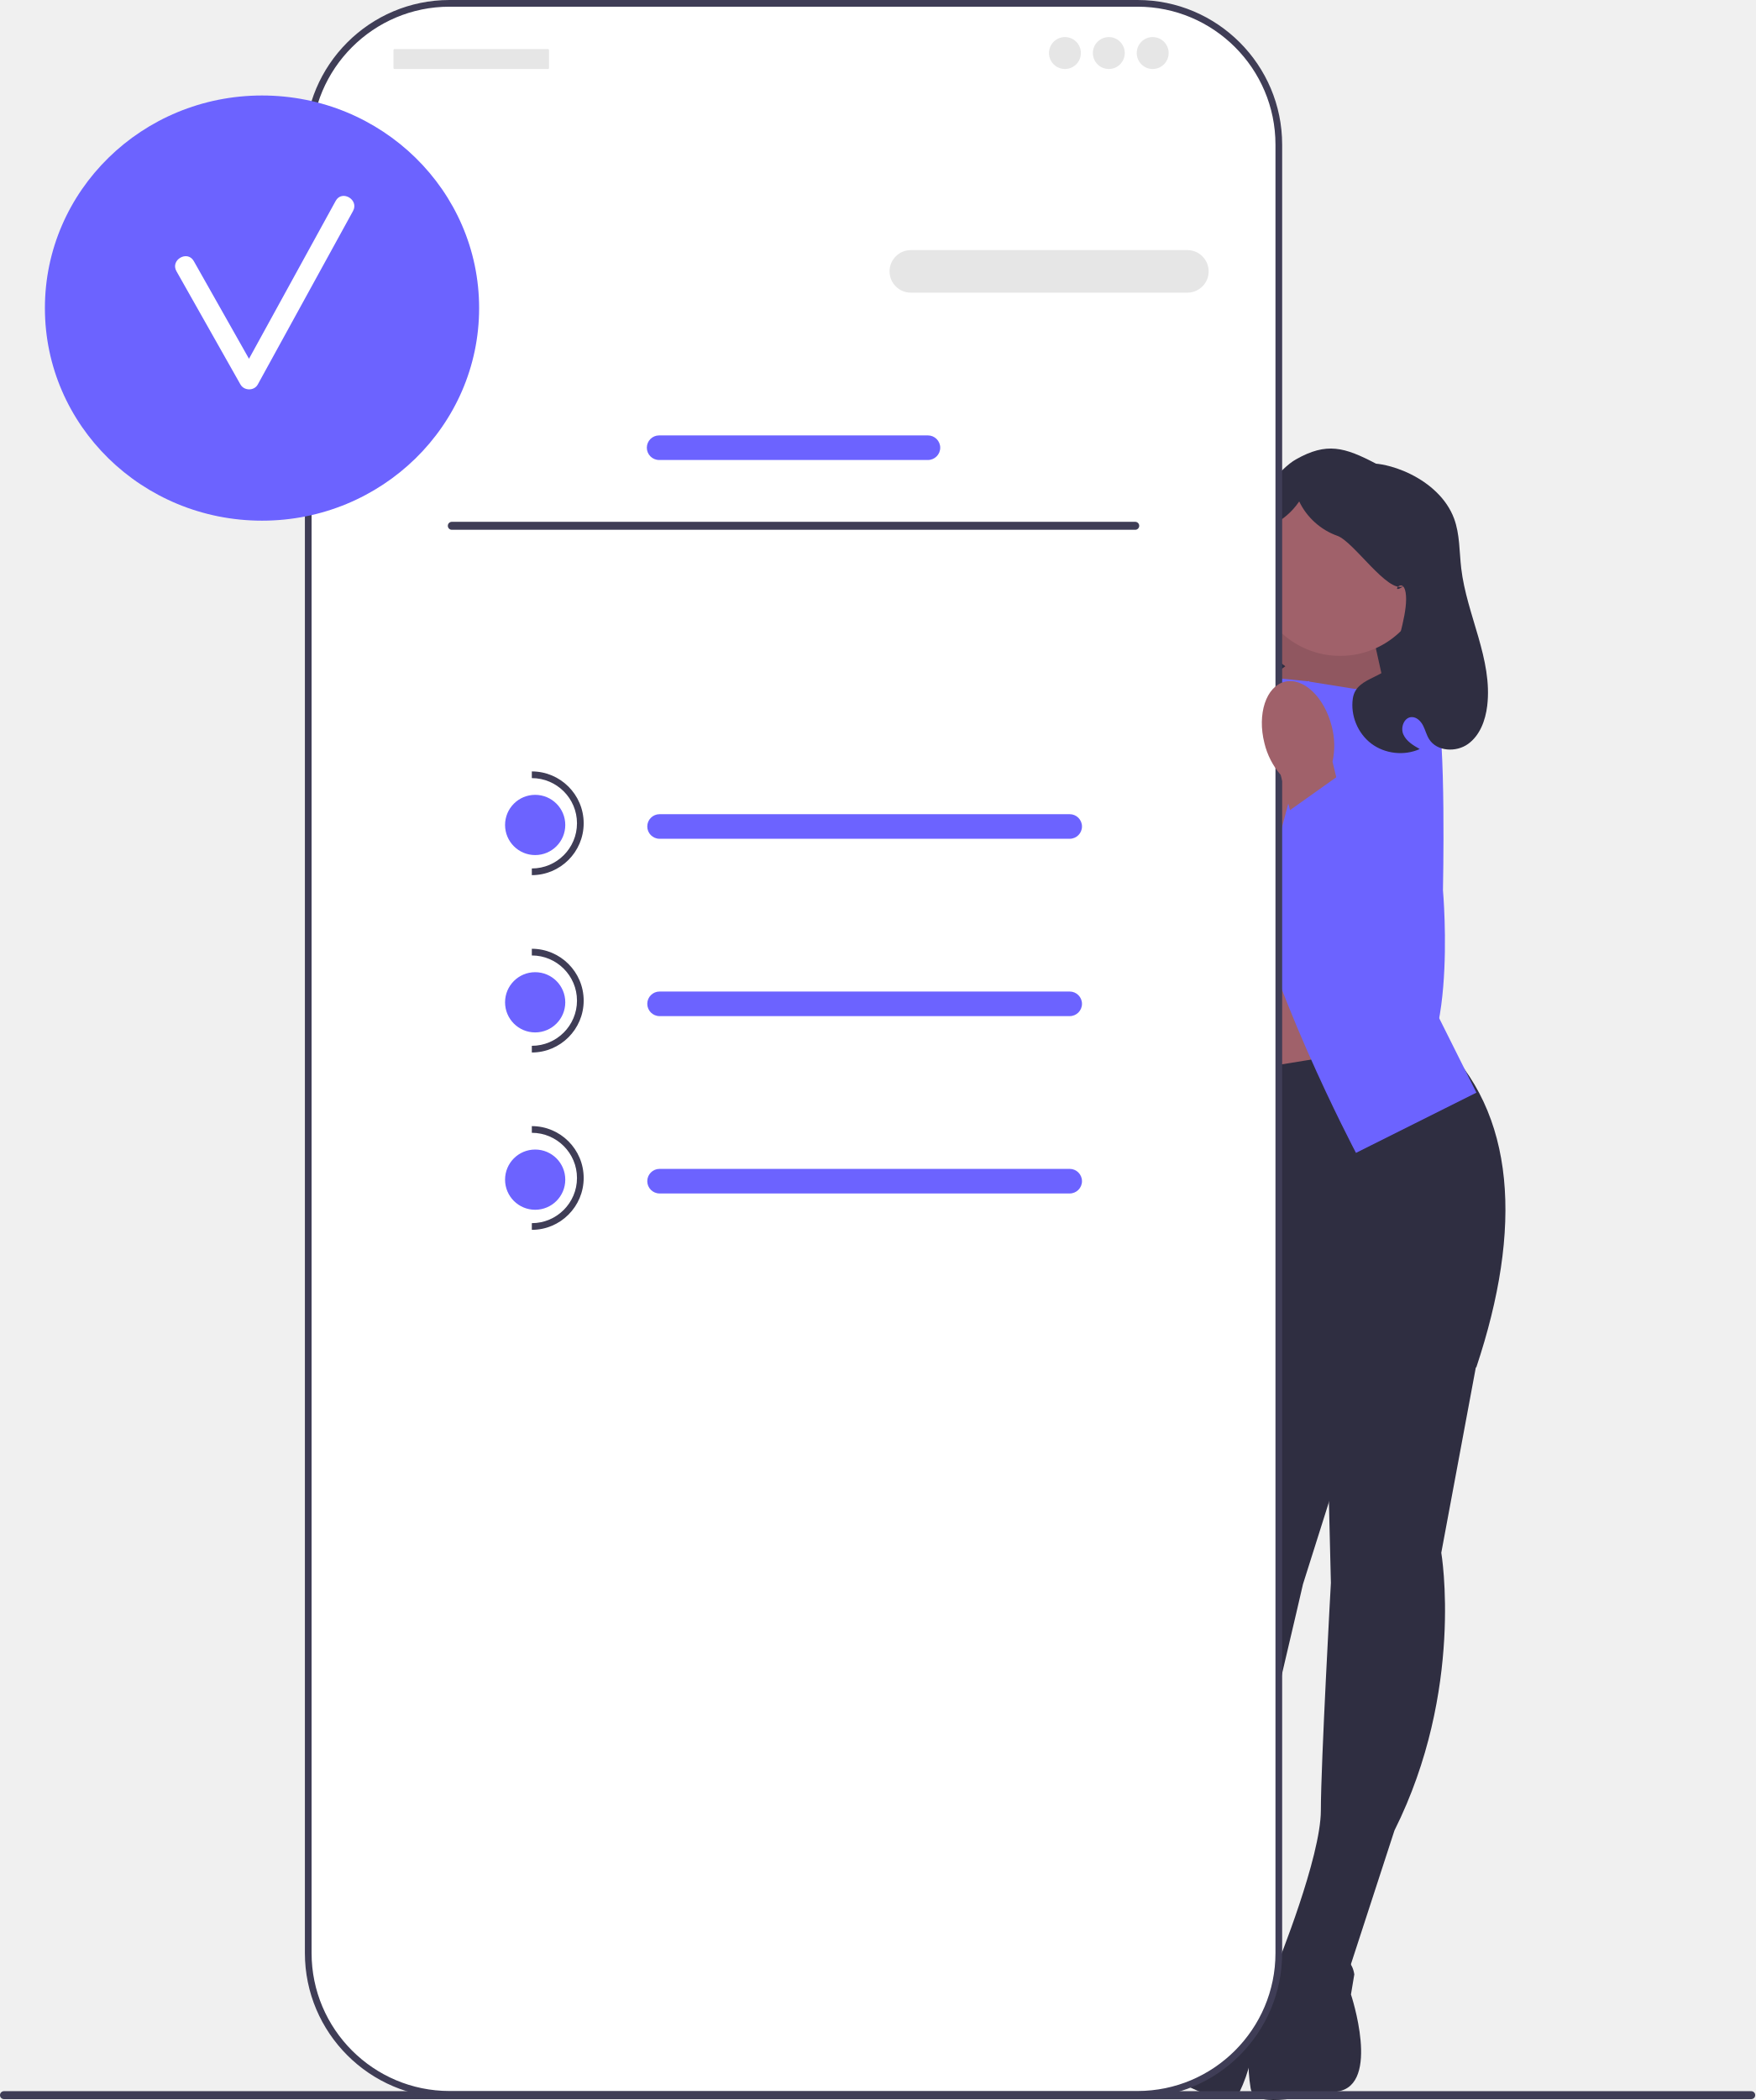
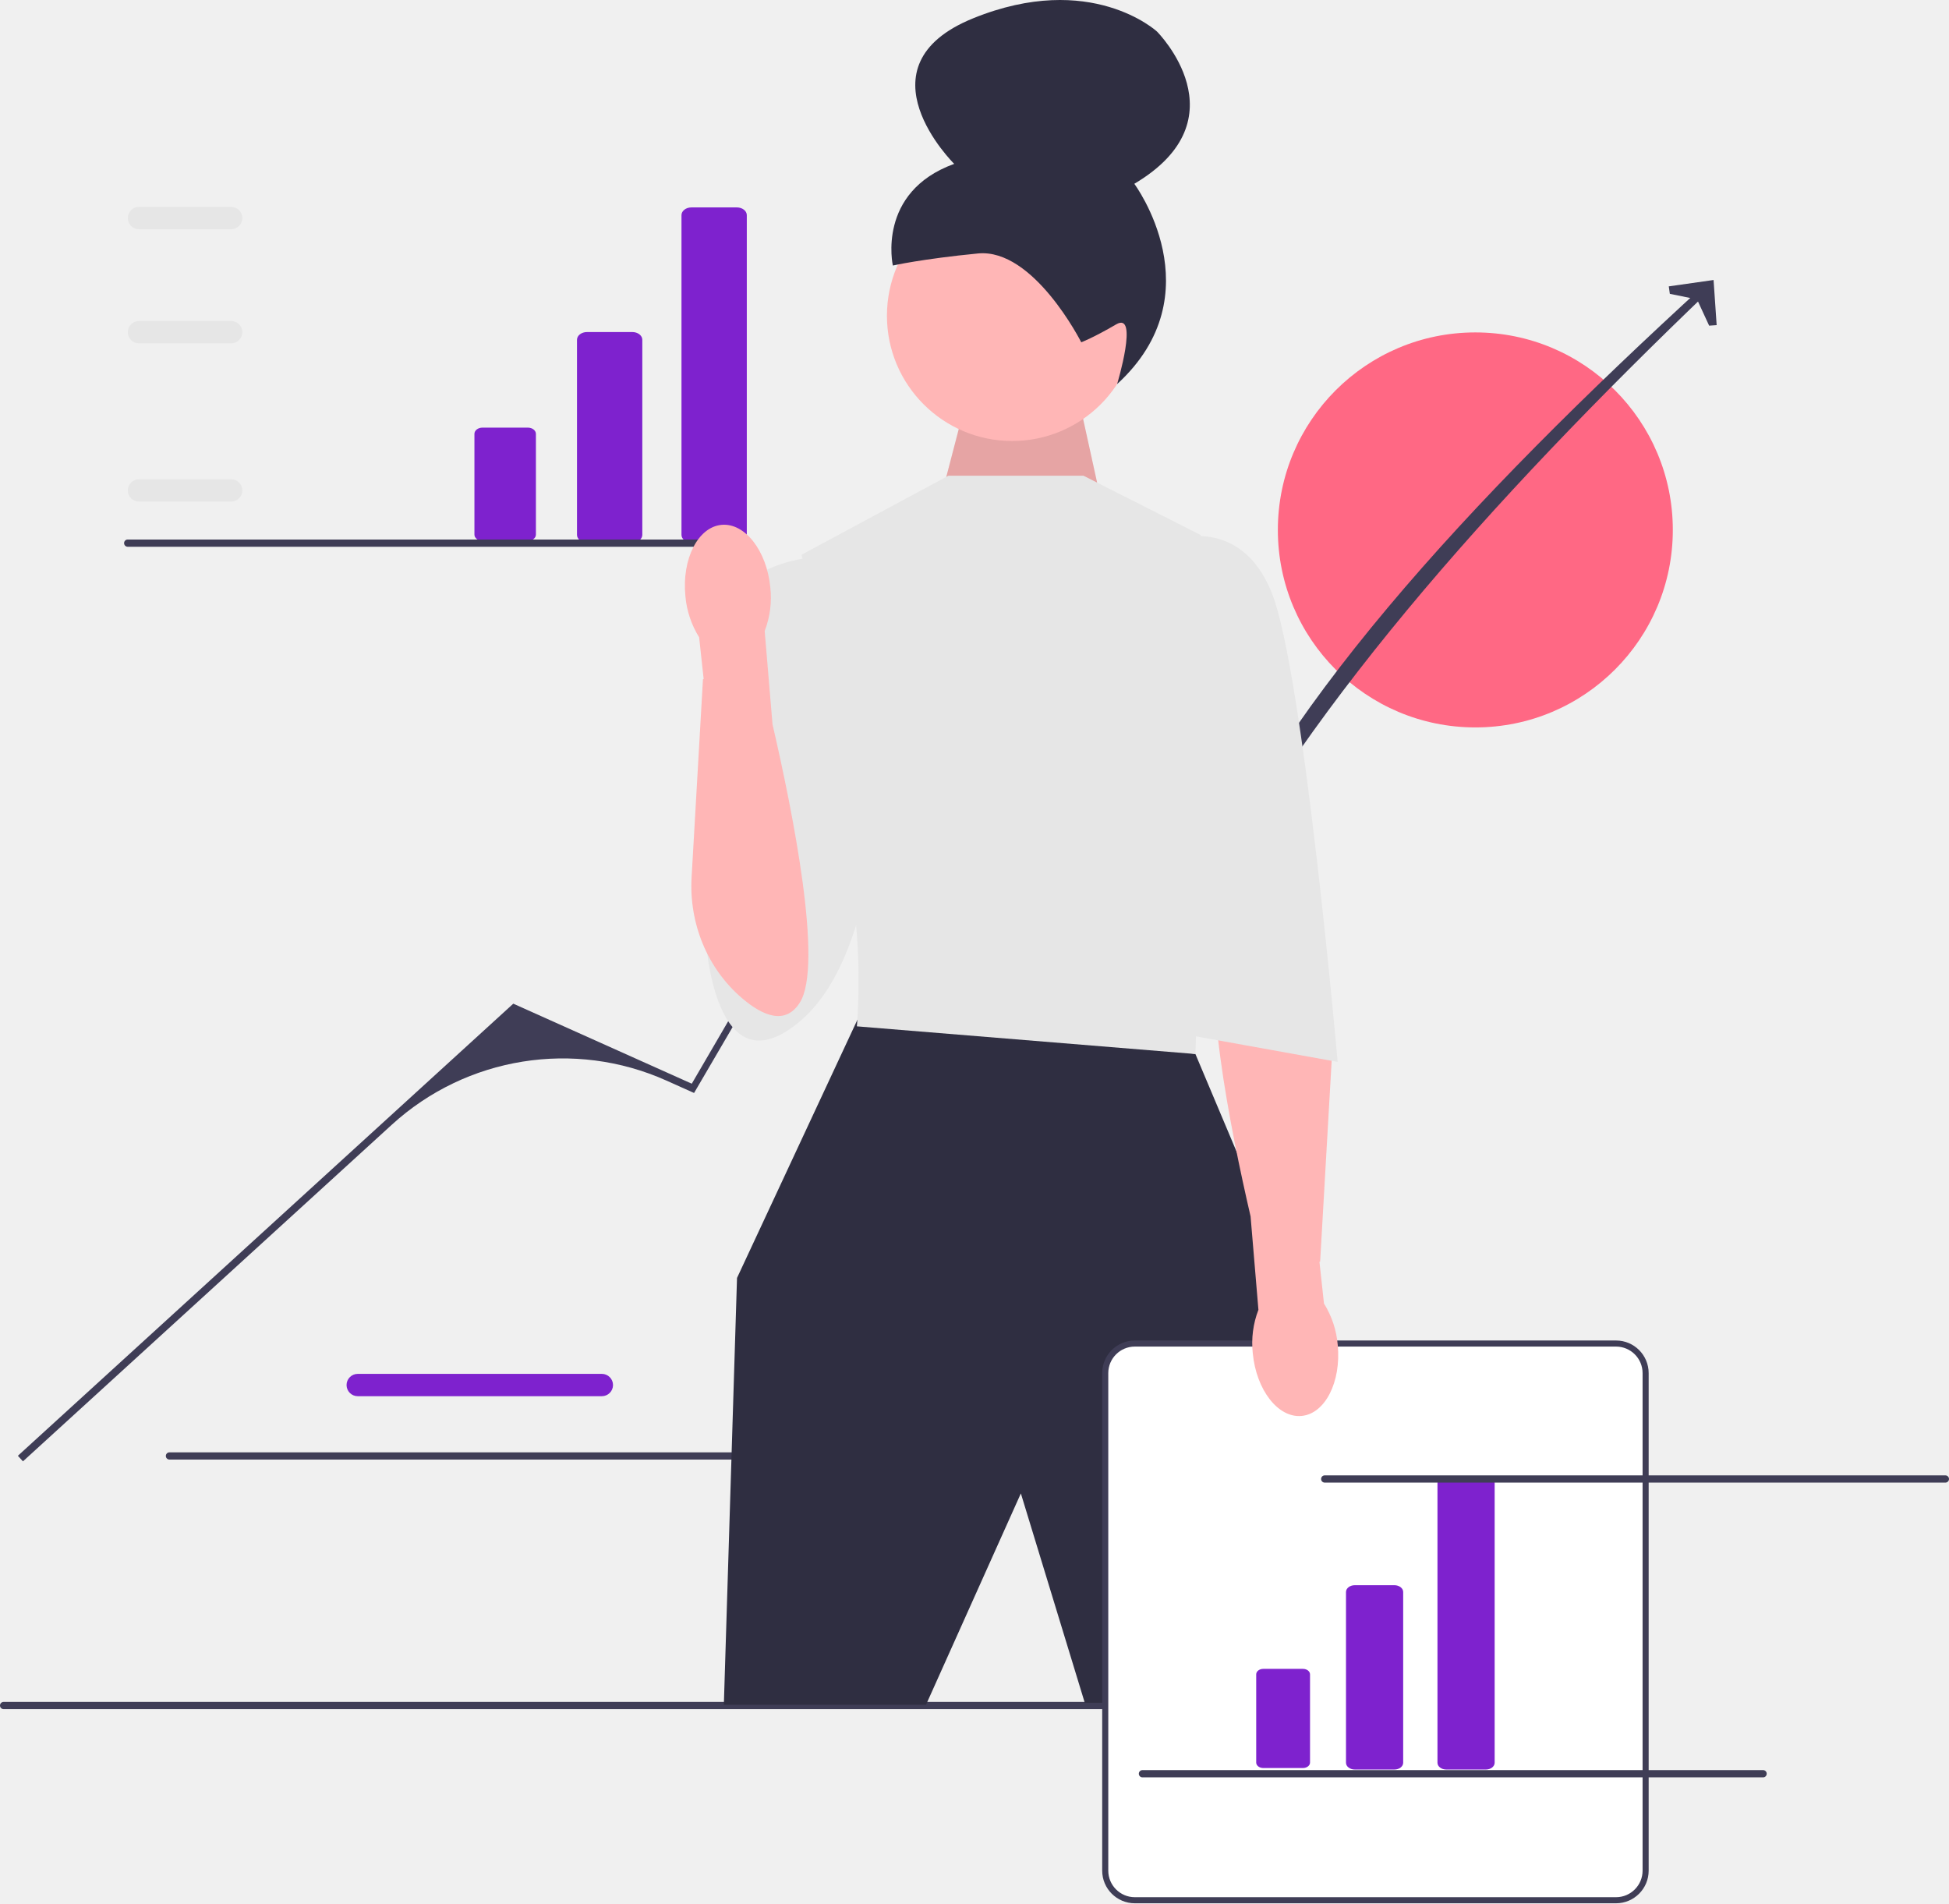
- <svg xmlns="http://www.w3.org/2000/svg" width="524.67" height="627.583" viewBox="0 0 524.67 627.583">
-   <path d="M369.046,148.038h51.762v17.044c0,28.568-23.194,51.762-51.762,51.762h-0v-68.806h0Z" transform="translate(789.8544 364.8812) rotate(-180)" fill="#2f2e41" />
-   <polygon points="409.335 185.027 418.235 225.056 366.083 216.397 387.335 178.538 409.335 185.027" fill="#a0616a" />
-   <polygon points="409.335 185.027 418.235 225.056 366.083 216.397 387.335 178.538 409.335 185.027" opacity=".1" />
-   <rect x="359.335" y="270.538" width="50" height="74" transform="translate(768.67 615.0769) rotate(-180)" fill="#a0616a" />
-   <path d="M441.835,405.038l-11,59s7,41-14,83l-14,43-21-3s13-32,13-46c0-14,3-68,3-68l-1.5-61.618,45.5-6.382Z" fill="#2f2e41" />
-   <path d="M378.835,586.038s24-9,26,4l-1,6s9,27-4,29c-13,2-25,5-26-1-1-6-.984-13.49,1.508-18.745,2.492-5.255,3.492-19.255,3.492-19.255Z" fill="#2f2e41" />
+ <svg xmlns="http://www.w3.org/2000/svg" width="641.513" height="626.392" viewBox="0 0 641.513 626.392">
  <g>
-     <path d="M366.134,395.886l-5.842,59.732s-18.126,37.436-9.635,83.619l1.489,45.197,21.006,2.959s-3.588-34.353,.306-47.801c3.894-13.448,16.03-66.152,16.03-66.152l18.577-58.77-41.93-18.784Z" fill="#2f2e41" />
-     <path d="M376.311,587.267s-20.55-15.32-26.087-3.389l-.708,6.041s-16.154,23.432-4.223,28.968c11.931,5.537,22.623,11.755,25.252,6.27,2.629-5.485,4.697-12.684,3.765-18.425-.932-5.741,2.001-19.467,2.001-19.467Z" fill="#2f2e41" />
+     <path d="M198.101,459.506H117.744c-2.026,0-3.674-1.648-3.674-3.674s1.648-3.674,3.674-3.674h80.357c2.026,0,3.674,1.648,3.674,3.674s-1.648,3.674-3.674,3.674h-0Z" fill="#7e22ce" />
+     <path d="M54.587,479.173c0,.66,.53,1.19,1.19,1.19h204.29c.66,0,1.19-.53,1.19-1.19,0-.66-.53-1.19-1.19-1.19H55.778c-.66,0-1.19,.53-1.19,1.19Z" fill="#3f3d56" />
  </g>
-   <path d="M429.835,310.538c23.519,21.948,25.264,56.673,11.5,98,0,0-44,30-76-8l-16-77,80.5-13Z" fill="#2f2e41" />
-   <path d="M390.335,203.538l25,4-2,63,28,56-36,18s-28-53-33-86c-5-33-2-57-2-57l20,2Z" fill="#6c63ff" />
-   <path d="M371.335,205.538l-25,4,2,63-6,58,14,16s28-53,33-86,2-57,2-57l-20,2Z" fill="#6c63ff" />
-   <path d="M401.335,207.038l5.5-1.5s19.5-2.5,22.5,5.5c3,8,2,55,2,55,0,0,5.16,57.685-14.92,58.343-20.08,.657-16.08-47.343-16.08-47.343l1-70Z" fill="#6c63ff" />
-   <circle cx="400.608" cy="170.131" r="25.881" fill="#a0616a" />
-   <path d="M368.335,209.038l-5.5-1.5s-19.5-2.5-22.5,5.5-2,55-2,55c0,0-5.16,57.685,14.92,58.343s16.08-47.343,16.08-47.343l-1-70Z" fill="#6c63ff" />
-   <path d="M385.658,205.75c-5.552-1.409-11.847,4.521-14.061,13.249-.932,3.474-1.019,7.121-.253,10.635l-2.386,9.92-.176-.009-18.818,44.349c-4.375,10.312-3.913,22.15,1.668,31.862,3.32,5.778,7.678,9.662,12.795,5.697,8.491-6.579,14.037-44.249,16.569-65.888l5.855-21.996c2.35-2.725,4.013-5.973,4.851-9.472,2.215-8.724-.491-16.938-6.043-18.347Z" fill="#a0616a" />
-   <path d="M351.06,191.069c1.316-4.003,3.915-7.507,5.078-11.557,1.544-5.378,4.831,6.552,5.151,.967,.61-10.617,16.813-37.926,26.063-43.172,9.25-5.246,14.563-3.664,23.987,1.262,0,0,4.575,.291,10.27,3.103,5.695,2.812,10.822,7.315,13.037,13.267,1.756,4.718,1.561,9.9,2.148,14.9,1.634,13.93,9.443,27.178,7.767,41.103-.523,4.345-2.174,8.837-5.726,11.392-3.552,2.555-9.291,2.277-11.629-1.421-.798-1.262-1.135-2.76-1.819-4.087-.684-1.327-1.919-2.565-3.412-2.524-2.244,.062-3.386,3.073-2.501,5.135s2.964,3.308,4.916,4.416c-4.649,2.091-10.416,1.44-14.482-1.635-4.066-3.076-6.261-8.448-5.513-13.491,1.054-7.106,11.406-5.635,12.626-12.715,.888-5.154,4.005-13.777,3.156-18.937-.849-5.16-4.928,1.088-.631-1.894-4.727,2.279-14.837-13.31-19.786-15.056-4.948-1.746-9.144-5.527-11.394-10.267-5.248,7.608-9.865,5.542-11.745,14.592-1.88,9.05-.142,29.61,7.598,34.662-3.097,2.113-5.567,5.136-7.02,8.592-.823,1.958-1.357,4.101-2.724,5.727-2.61,3.106-7.429,3.295-11.27,1.989-4.763-1.619-8.835-5.176-11.08-9.678-2.245-4.502-2.637-9.895-1.065-14.673Z" fill="#2f2e41" />
-   <path d="M0,626.136c0,.66,.53,1.19,1.19,1.19H523.48c.66,0,1.19-.53,1.19-1.19,0-.66-.53-1.19-1.19-1.19H1.19c-.66,0-1.19,.53-1.19,1.19Z" fill="#3f3d56" />
+   <circle cx="485.607" cy="174.403" r="65" fill="#ff6884" />
+   <path d="M0,561.308c0,.66,.53,1.19,1.19,1.19H523.48c.66,0,1.19-.53,1.19-1.19,0-.66-.53-1.19-1.19-1.19H1.19c-.66,0-1.19,.53-1.19,1.19Z" fill="#3f3d56" />
  <g>
-     <path d="M340.038,1H134.369c-23.323,0-42.23,18.907-42.23,42.23V583.663c0,23.323,18.907,42.23,42.23,42.23h205.669c23.323,0,42.23-18.907,42.23-42.23V43.23c0-23.323-18.907-42.23-42.23-42.23Z" fill="#fff" />
-     <path d="M340.038,626.892H134.369c-23.837,0-43.23-19.393-43.23-43.229V43.23C91.139,19.393,110.532,0,134.369,0h205.669c23.837,0,43.23,19.393,43.23,43.23V583.663c0,23.837-19.393,43.229-43.23,43.229ZM134.369,2c-22.734,0-41.23,18.496-41.23,41.23V583.663c0,22.734,18.496,41.229,41.23,41.229h205.669c22.734,0,41.23-18.495,41.23-41.229V43.23c0-22.734-18.496-41.23-41.23-41.23H134.369Z" fill="#3f3d56" />
-     <path d="M75.144,94.566c-1.806,0-3.274,1.468-3.274,3.274v26.191c0,1.806,1.468,3.274,3.274,3.274s3.274-1.468,3.274-3.274v-26.191c0-1.806-1.468-3.274-3.274-3.274Z" fill="#3f3d56" />
-     <path d="M354.936,87.461h-82.668c-3.506,0-6.359-2.853-6.359-6.359s2.853-6.359,6.359-6.359h82.668c3.506,0,6.359,2.853,6.359,6.359s-2.853,6.359-6.359,6.359Z" fill="#e6e6e6" />
-     <path d="M277.382,137.469h-80.357c-2.026,0-3.674-1.648-3.674-3.674s1.648-3.674,3.674-3.674h80.357c2.026,0,3.674,1.648,3.674,3.674,0,2.026-1.648,3.674-3.674,3.674Z" fill="#6c63ff" />
-     <ellipse cx="78.322" cy="92.07" rx="64.899" ry="63.532" fill="#6c63ff" />
-     <path d="M100.349,60.024c-8.64,15.733-17.28,31.465-25.92,47.198-5.507-9.73-10.983-19.476-16.503-29.198-1.906-3.358-7.092-.338-5.181,3.028,6.399,11.27,12.732,22.577,19.131,33.847,1.094,1.927,4.098,1.972,5.181,0,9.491-17.282,18.982-34.565,28.473-51.847,1.86-3.386-3.32-6.417-5.181-3.028Z" fill="#fff" />
-     <rect x="117.618" y="14.658" width="46.498" height="5.961" rx=".31" ry=".31" fill="#e6e6e6" />
-     <circle cx="318.336" cy="15.85" r="4.769" fill="#e6e6e6" />
-     <circle cx="331.451" cy="15.85" r="4.769" fill="#e6e6e6" />
-     <circle cx="344.566" cy="15.85" r="4.769" fill="#e6e6e6" />
-     <path d="M133.868,157.136c0,.66,.53,1.19,1.19,1.19h204.29c.66,0,1.19-.53,1.19-1.19,0-.66-.53-1.19-1.19-1.19H135.058c-.66,0-1.19,.53-1.19,1.19Z" fill="#3f3d56" />
-     <g>
-       <path d="M319.758,250.667h-122.598c-2.026,0-3.674-1.648-3.674-3.674s1.648-3.674,3.674-3.674h122.598c2.026,0,3.674,1.648,3.674,3.674,0,2.026-1.648,3.674-3.674,3.674Z" fill="#6c63ff" />
-       <path d="M319.758,303.667h-122.598c-2.026,0-3.674-1.648-3.674-3.674s1.648-3.674,3.674-3.674h122.598c2.026,0,3.674,1.648,3.674,3.674,0,2.026-1.648,3.674-3.674,3.674Z" fill="#6c63ff" />
-       <path d="M319.758,356.667h-122.598c-2.026,0-3.674-1.648-3.674-3.674s1.648-3.674,3.674-3.674h122.598c2.026,0,3.674,1.648,3.674,3.674,0,2.026-1.648,3.674-3.674,3.674Z" fill="#6c63ff" />
-       <circle cx="159.975" cy="246.538" r="9" fill="#6c63ff" />
-       <path d="M158.975,261.538v-2c7.444,0,13.5-6.056,13.5-13.5s-6.056-13.5-13.5-13.5v-2c8.547,0,15.5,6.953,15.5,15.5s-6.953,15.5-15.5,15.5Z" fill="#3f3d56" />
-       <circle cx="159.975" cy="299.538" r="9" fill="#6c63ff" />
-       <path d="M158.975,314.538v-2c7.444,0,13.5-6.056,13.5-13.5,0-7.444-6.056-13.5-13.5-13.5v-2c8.547,0,15.5,6.953,15.5,15.5s-6.953,15.5-15.5,15.5Z" fill="#3f3d56" />
-       <circle cx="159.975" cy="352.538" r="9" fill="#6c63ff" />
-       <path d="M158.975,367.538v-2c7.444,0,13.5-6.056,13.5-13.5s-6.056-13.5-13.5-13.5v-2c8.547,0,15.5,6.953,15.5,15.5s-6.953,15.5-15.5,15.5Z" fill="#3f3d56" />
-     </g>
+     <path d="M7.555,480.947l-1.671-1.831,163.064-148.796,58.749,26.336,63.44-108.794,52.122-25.124,48.293,80.487c26.073-67.499,91.46-138.118,169.81-209.766l1.927,1.561c-73.485,70.354-136.359,141.028-172.04,212.52l-44.669-74.667c-2.11-3.527-6.545-4.89-10.272-3.156l-0,0c-28.49,13.257-52.255,34.895-68.115,62.023l-39.739,67.971-9.071-4.066c-30.338-13.6-65.854-7.9-90.413,14.51L7.555,480.947Z" fill="#3f3d56" />
+     <polygon points="565.038 107.006 562.562 107.178 558.568 98.52 549.624 96.704 549.276 94.247 564.02 92.151 565.038 107.006" fill="#3f3d56" />
  </g>
-   <path d="M384.012,203.75c5.552-1.409,11.847,4.521,14.061,13.249,.932,3.474,1.019,7.121,.253,10.635l2.386,9.92,.176-.009,18.818,44.349c4.375,10.312,3.913,22.15-1.668,31.862-3.32,5.778-7.678,9.662-12.795,5.697-8.491-6.579-14.037-44.249-16.569-65.888l-5.855-21.996c-2.35-2.725-4.013-5.973-4.851-9.472-2.215-8.724,.491-16.938,6.043-18.347Z" fill="#a0616a" />
-   <polygon points="405.389 228.053 384.335 243.019 394.862 309.313 408.065 326.388 423.444 321.069 427.941 289.73 422.649 259.423 405.389 228.053" fill="#6c63ff" />
+   <polygon points="310.684 159.98 319.45 126.283 353.597 124.64 363.813 171.091 310.684 159.98" fill="#ffb6b6" />
+   <polygon points="310.684 159.98 319.45 126.283 353.597 124.64 363.813 171.091 310.684 159.98" isolation="isolate" opacity=".1" />
+   <circle cx="333.154" cy="103.924" r="41.216" fill="#ffb6b6" />
+   <path d="M355.894,112.649h-0s-15.657-31.023-34.003-29.231c-18.345,1.791-28.01,3.969-28.01,3.969,0,0-5.446-24.162,20.192-33.456,0,0-32.598-32.134,6.213-47.897,38.811-15.763,60.529,4.341,60.529,4.341,0,0,28.728,28.679-7.454,50.115,0,0,26.867,36.139-5.662,65.925,0,0,7.276-24.104-.316-19.659-7.591,4.445-11.489,5.893-11.489,5.893v0l-0-0Z" fill="#2f2e41" />
+   <polygon points="287.679 330.412 282.196 335.666 242.589 420.591 238.253 561.063 304.799 561.063 336.015 491.5 357.047 560.392 416.882 560.392 430.752 435.332 393.466 346.887 287.679 330.412" fill="#2f2e41" />
+   <path d="M356.614,156.556h-44.441l-48.34,26.013,11.272,50.292s-2.601,30.349,3.468,52.894c6.07,22.545,3.468,52.027,3.468,52.027l111.424,9.105,3.468-102.319-1.734-68.502-38.586-19.51h0v-0Z" fill="#e6e6e6" />
+   <path d="M271.203,183.003s-26.88,.867-31.216,18.209-7.804,106.655-7.804,106.655c0,0,2.601,52.996,31.65,27.799,29.048-25.197,26.447-101.503,26.447-101.503l-19.076-51.16v0Z" fill="#e6e6e6" />
+   <path d="M531.927,625.392h-158.409c-5.365,0-9.73-4.364-9.73-9.73v-163.758c0-5.365,4.365-9.73,9.73-9.73h158.409c5.365,0,9.73,4.364,9.73,9.73v163.758c0,5.365-4.364,9.73-9.73,9.73Z" fill="#fff" />
+   <path d="M531.927,626.392h-158.409c-5.916,0-10.729-4.813-10.729-10.729v-163.758c0-5.916,4.813-10.729,10.729-10.729h158.409c5.916,0,10.729,4.813,10.729,10.729v163.758c0,5.917-4.813,10.729-10.729,10.729Zm-158.409-183.217c-4.813,0-8.729,3.916-8.729,8.729v163.758c0,4.813,3.916,8.729,8.729,8.729h158.409c4.813,0,8.729-3.916,8.729-8.729v-163.758c0-4.813-3.916-8.729-8.729-8.729h-158.409Z" fill="#3f3d56" />
+   <g>
+     <path d="M458.974,582.371h-13.056c-1.59,0-2.883-.998-2.883-2.225v-56.211c0-1.227,1.293-2.225,2.883-2.225h13.056c1.59,0,2.883,.998,2.883,2.225v56.211c0,1.227-1.293,2.225-2.883,2.225Z" fill="#7e22ce" />
+     <path d="M415.809,549.245c-1.284,0-2.329,.807-2.329,1.798v29.04c0,.991,1.045,1.798,2.329,1.798h13.056c1.284,0,2.329-.807,2.329-1.798v-29.04c0-.991-1.045-1.798-2.329-1.798h-13.056Z" fill="#7e22ce" />
+     <path d="M489.082,582.371h-13.056c-1.59,0-2.883-.998-2.883-2.225v-92.12c0-1.227,1.293-2.225,2.883-2.225h13.056c1.59,0,2.883,.998,2.883,2.225v92.12c0,1.227-1.293,2.225-2.883,2.225Z" fill="#7e22ce" />
+   </g>
+   <g>
+     <path d="M208.125,178.572h-14.914c-1.816,0-3.293-1.14-3.293-2.542V111.821c0-1.402,1.477-2.542,3.293-2.542h14.914c1.816,0,3.293,1.14,3.293,2.542v64.21c0,1.402-1.477,2.542-3.293,2.542v-0Z" fill="#7e22ce" />
+     <path d="M158.819,140.733c-1.467,0-2.661,.921-2.661,2.054v33.172c0,1.132,1.194,2.054,2.661,2.054h14.914c1.467,0,2.661-.921,2.661-2.054v-33.172c0-1.132-1.194-2.054-2.661-2.054h-14.914Z" fill="#7e22ce" />
+     <path d="M242.517,178.572h-14.914c-1.816,0-3.293-1.14-3.293-2.542V70.802c0-1.402,1.477-2.542,3.293-2.542h14.914c1.816,0,3.293,1.14,3.293,2.542v105.228c0,1.402-1.477,2.542-3.293,2.542v-0Z" fill="#7e22ce" />
+   </g>
+   <path d="M428.438,466.001c7.725-.74,13.044-11.178,11.882-23.32-.398-4.857-1.953-9.547-4.535-13.68l-1.489-13.742,.228-.068,3.742-65.158c.87-15.15-5.127-30.037-16.681-39.875-6.873-5.852-14.206-8.815-18.921-1.421-7.824,12.269,2.31,62.847,8.965,91.602l2.58,30.728c-1.753,4.549-2.39,9.451-1.86,14.296,1.16,12.138,8.363,21.378,16.088,20.639Z" fill="#ffb6b6" />
+   <path d="M385.662,177.8s22.545-8.671,32.95,17.342,21.678,154.346,21.678,154.346l-52.894-9.538-1.734-162.15v-0Z" fill="#e6e6e6" />
+   <g>
+     <path d="M76.092,165.076h-30.357c-2.026,0-3.674-1.648-3.674-3.674s1.648-3.674,3.674-3.674h30.357c2.026,0,3.674,1.648,3.674,3.674s-1.648,3.674-3.674,3.674Z" fill="#e6e6e6" />
+     <path d="M76.092,112.997h-30.357c-2.026,0-3.674-1.648-3.674-3.674s1.648-3.674,3.674-3.674h30.357c2.026,0,3.674,1.648,3.674,3.674s-1.648,3.674-3.674,3.674Z" fill="#e6e6e6" />
+     <path d="M76.092,75.44h-30.357c-2.026,0-3.674-1.648-3.674-3.674s1.648-3.674,3.674-3.674h30.357c2.026,0,3.674,1.648,3.674,3.674s-1.648,3.674-3.674,3.674Z" fill="#e6e6e6" />
+     <path d="M40.843,178.754c0,.66,.53,1.19,1.19,1.19H246.323c.66,0,1.19-.53,1.19-1.19,0-.66-.53-1.19-1.19-1.19H42.033c-.66,0-1.19,.53-1.19,1.19Z" fill="#3f3d56" />
+   </g>
+   <path d="M434.843,486.754c0,.66,.53,1.19,1.19,1.19h204.29c.66,0,1.19-.53,1.19-1.19,0-.66-.53-1.19-1.19-1.19h-204.29c-.66,0-1.19,.53-1.19,1.19Z" fill="#3f3d56" />
+   <path d="M374.843,583.754c0,.66,.53,1.19,1.19,1.19h204.29c.66,0,1.19-.53,1.19-1.19,0-.66-.53-1.19-1.19-1.19h-204.29c-.66,0-1.19,.53-1.19,1.19Z" fill="#3f3d56" />
+   <path d="M237.467,172.738c-7.725,.74-13.044,11.178-11.882,23.32,.398,4.857,1.953,9.547,4.535,13.68l1.489,13.742-.228,.068-3.742,65.158c-.87,15.15,5.127,30.037,16.681,39.875,6.873,5.852,14.206,8.815,18.921,1.421,7.824-12.269-2.31-62.847-8.965-91.602l-2.58-30.728c1.753-4.549,2.39-9.451,1.86-14.296-1.16-12.138-8.363-21.378-16.088-20.639h-0v0Z" fill="#ffb6b6" />
</svg>
